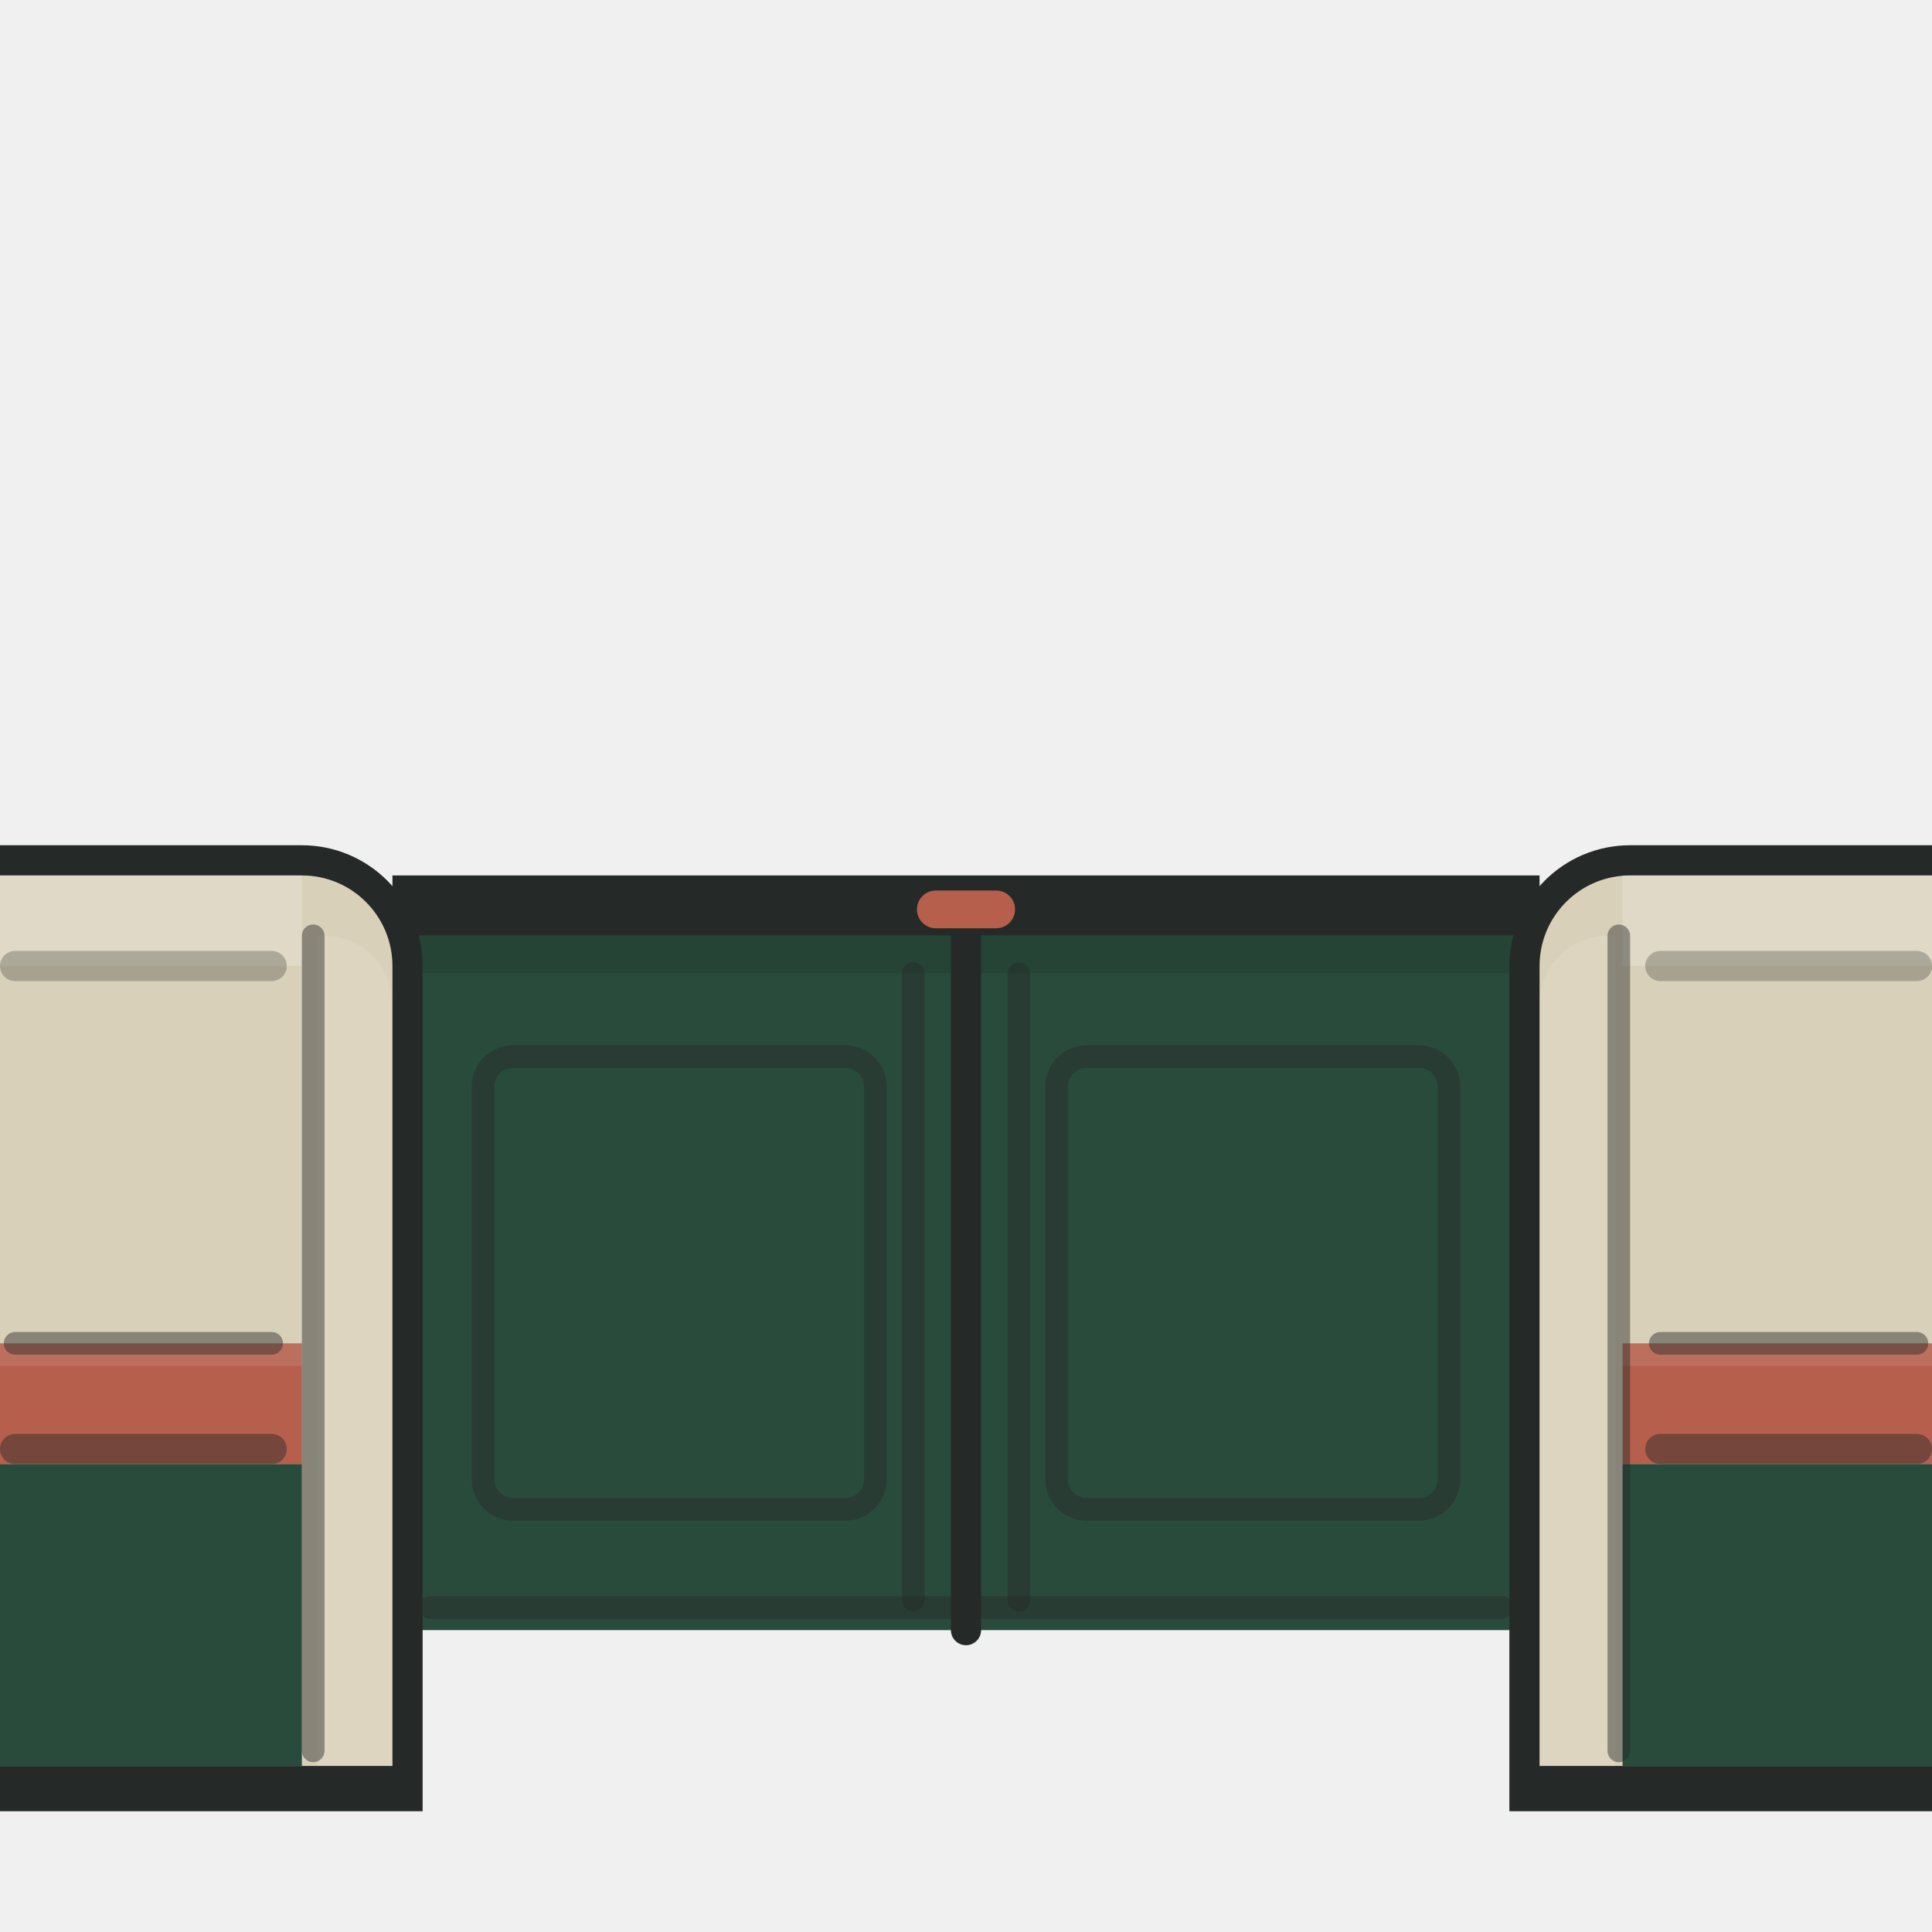
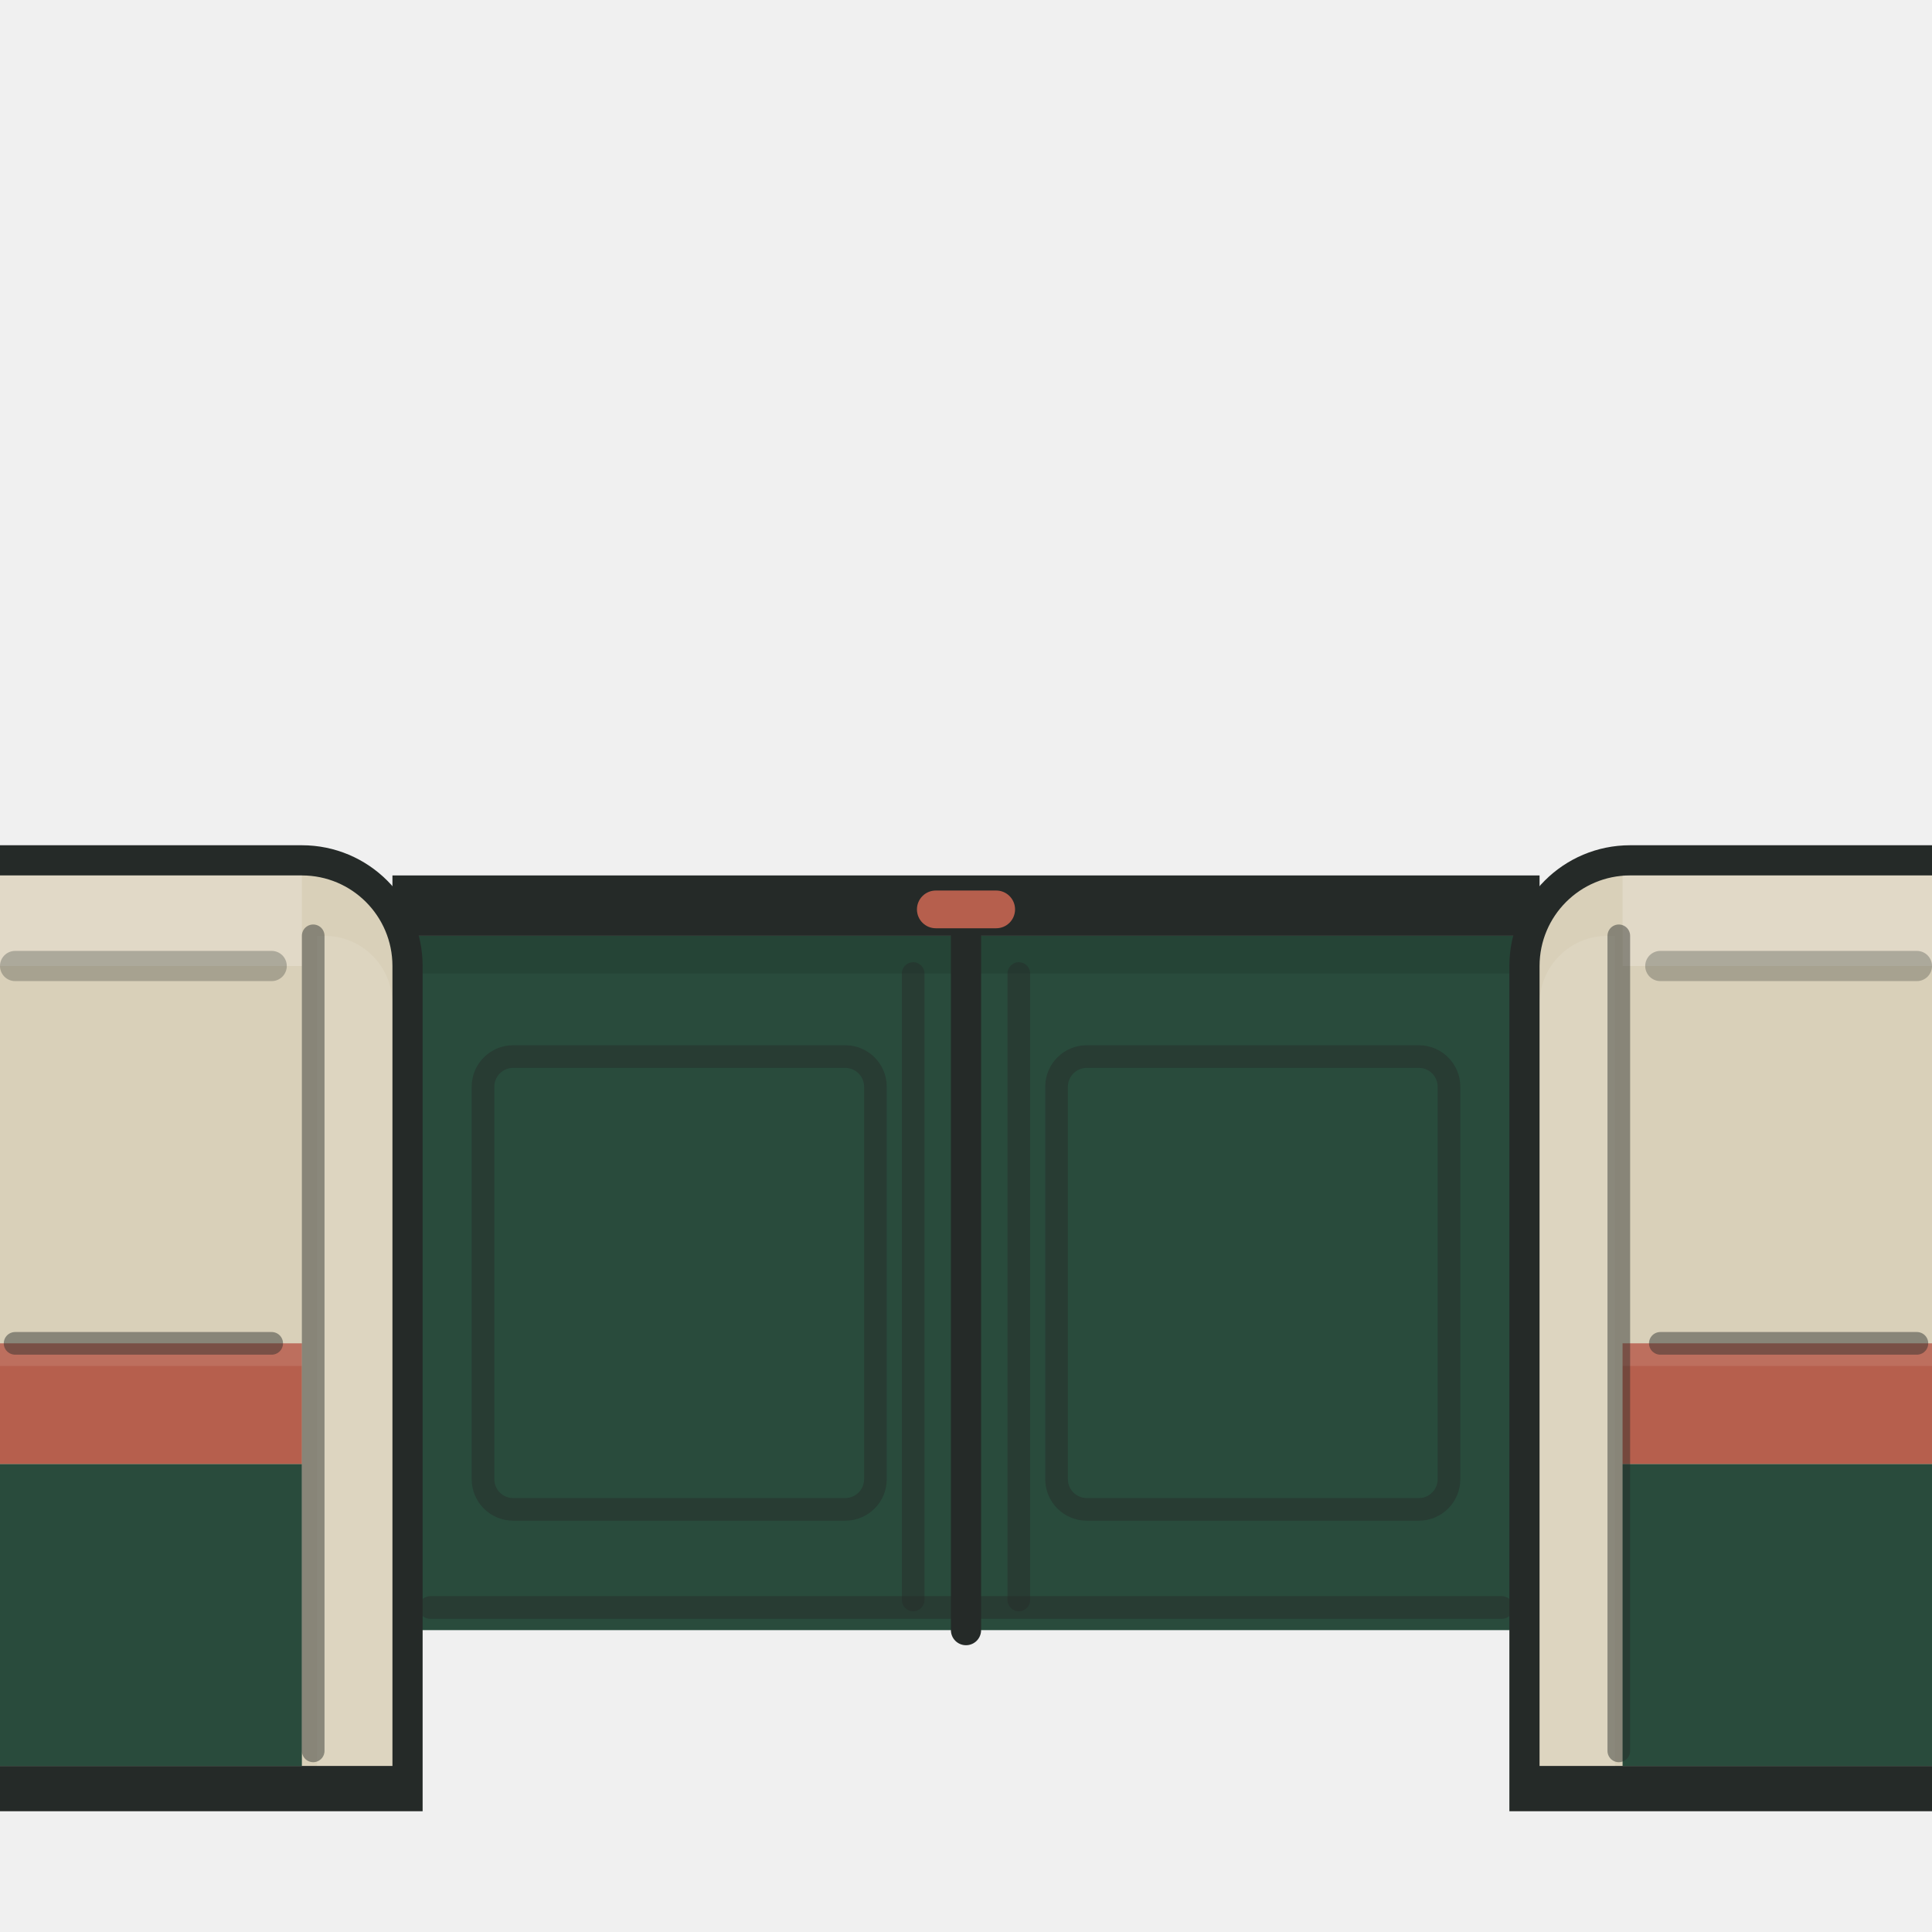
<svg xmlns="http://www.w3.org/2000/svg" viewBox="0 0 128 128" width="128" height="128">
  <g id="detail/upper">
    <path id="door-leaf-field" d="M 27.5 62 H 100.5 V 108 H 27.5 Z" fill="#294B3C" />
    <path id="door-head-shade" d="M 27.5 62 H 100.5 V 64.5 H 27.5 Z" fill="#000000" opacity="0.10" />
    <path id="door-leaf-panels" d="M 34 70 H 56 a 2 2 0 0 1 2 2 V 98 a 2 2 0 0 1 -2 2 H 34 a 2 2 0 0 1 -2 -2 V 72 a 2 2 0 0 1 2 -2 Z M 72 70 H 94 a 2 2 0 0 1 2 2 V 98 a 2 2 0 0 1 -2 2 H 72 a 2 2 0 0 1 -2 -2 V 72 a 2 2 0 0 1 2 -2 Z" fill="none" stroke="#252A28" stroke-width="1.5" stroke-linecap="round" stroke-linejoin="round" opacity="0.45" />
    <path id="door-center-seam" d="M 64 62 V 108" fill="none" stroke="#252A28" stroke-width="2" stroke-linecap="round" stroke-linejoin="round" />
    <path id="door-meeting-stiles" d="M 60.5 64.5 V 106 M 67.5 64.5 V 106" fill="none" stroke="#252A28" stroke-width="1.5" stroke-linecap="round" stroke-linejoin="round" opacity="0.45" />
    <path id="door-bottom-rail" d="M 28.5 106.5 H 99.5" fill="none" stroke="#252A28" stroke-width="1.5" stroke-linecap="round" stroke-linejoin="round" opacity="0.45" />
    <path id="door-track" d="M 26 58 H 102 V 62 H 26 Z" fill="#252A28" />
    <path id="door-mode-lens" d="M 62 59 H 66 a 1.25 1.25 0 0 1 0 2.5 H 62 a 1.25 1.25 0 0 1 0 -2.5 Z" fill="#B65F4D" />
    <path id="pylon-left-contour" d="M 0 56 H 20 a 8 8 0 0 1 8 8 V 120 H 0 Z" fill="#252A28" />
    <path id="pylon-left-face" d="M 0 58 H 20 a 6 6 0 0 1 6 6 V 117 H 0 Z" fill="#D9D0B9" />
    <path id="pylon-left-cap-light" d="M 0 58 H 20 V 64 H 0 Z" fill="#FFFFFF" opacity="0.20" />
    <path id="pylon-left-service-seam" d="M 1 64 H 18" fill="none" stroke="#252A28" stroke-width="2" stroke-linecap="round" stroke-linejoin="round" opacity="0.28" />
    <path id="pylon-left-band" d="M 0 89 H 20 V 97 H 0 Z" fill="#B65F4D" />
    <path id="pylon-left-band-light" d="M 0 89 H 20 V 90.5 H 0 Z" fill="#FFFFFF" opacity="0.10" />
    <path id="pylon-left-band-seam" d="M 1 89 H 18" fill="none" stroke="#252A28" stroke-width="1.5" stroke-linecap="round" stroke-linejoin="round" opacity="0.45" />
-     <path id="pylon-left-base-seam" d="M 1 96 H 18" fill="none" stroke="#252A28" stroke-width="2" stroke-linecap="round" stroke-linejoin="round" opacity="0.45" />
    <path id="pylon-left-green" d="M 0 97 H 20 V 117 H 0 Z" fill="#294B3C" />
    <path id="pylon-left-reveal-light" d="M 21 62 H 21.5 a 4.5 4.5 0 0 1 4.5 4.5 V 117 H 21 Z" fill="#FFFFFF" opacity="0.10" />
    <path id="pylon-left-divider-seam" d="M 20.75 62 V 116" fill="none" stroke="#252A28" stroke-width="1.5" stroke-linecap="round" stroke-linejoin="round" opacity="0.45" />
    <path id="pylon-right-contour" d="M 108 56 H 128 V 120 H 100 V 64 a 8 8 0 0 1 8 -8 Z" fill="#252A28" />
    <path id="pylon-right-face" d="M 108 58 H 128 V 117 H 102 V 64 a 6 6 0 0 1 6 -6 Z" fill="#D9D0B9" />
    <path id="pylon-right-cap-light" d="M 107.5 58 H 128 V 64 H 107.5 Z" fill="#FFFFFF" opacity="0.20" />
    <path id="pylon-right-service-seam" d="M 110 64 H 127" fill="none" stroke="#252A28" stroke-width="2" stroke-linecap="round" stroke-linejoin="round" opacity="0.28" />
    <path id="pylon-right-band" d="M 107.5 89 H 128 V 97 H 107.5 Z" fill="#B65F4D" />
    <path id="pylon-right-band-light" d="M 107.5 89 H 128 V 90.5 H 107.5 Z" fill="#FFFFFF" opacity="0.10" />
    <path id="pylon-right-band-seam" d="M 110 89 H 127" fill="none" stroke="#252A28" stroke-width="1.5" stroke-linecap="round" stroke-linejoin="round" opacity="0.45" />
-     <path id="pylon-right-base-seam" d="M 110 96 H 127" fill="none" stroke="#252A28" stroke-width="2" stroke-linecap="round" stroke-linejoin="round" opacity="0.45" />
    <path id="pylon-right-green" d="M 107.5 97 H 128 V 117 H 107.5 Z" fill="#294B3C" />
    <path id="pylon-right-reveal-light" d="M 102 66.5 a 4.5 4.5 0 0 1 4.5 -4.5 H 107 V 117 H 102 Z" fill="#FFFFFF" opacity="0.10" />
    <path id="pylon-right-divider-seam" d="M 107.25 62 V 116" fill="none" stroke="#252A28" stroke-width="1.5" stroke-linecap="round" stroke-linejoin="round" opacity="0.45" />
  </g>
</svg>
